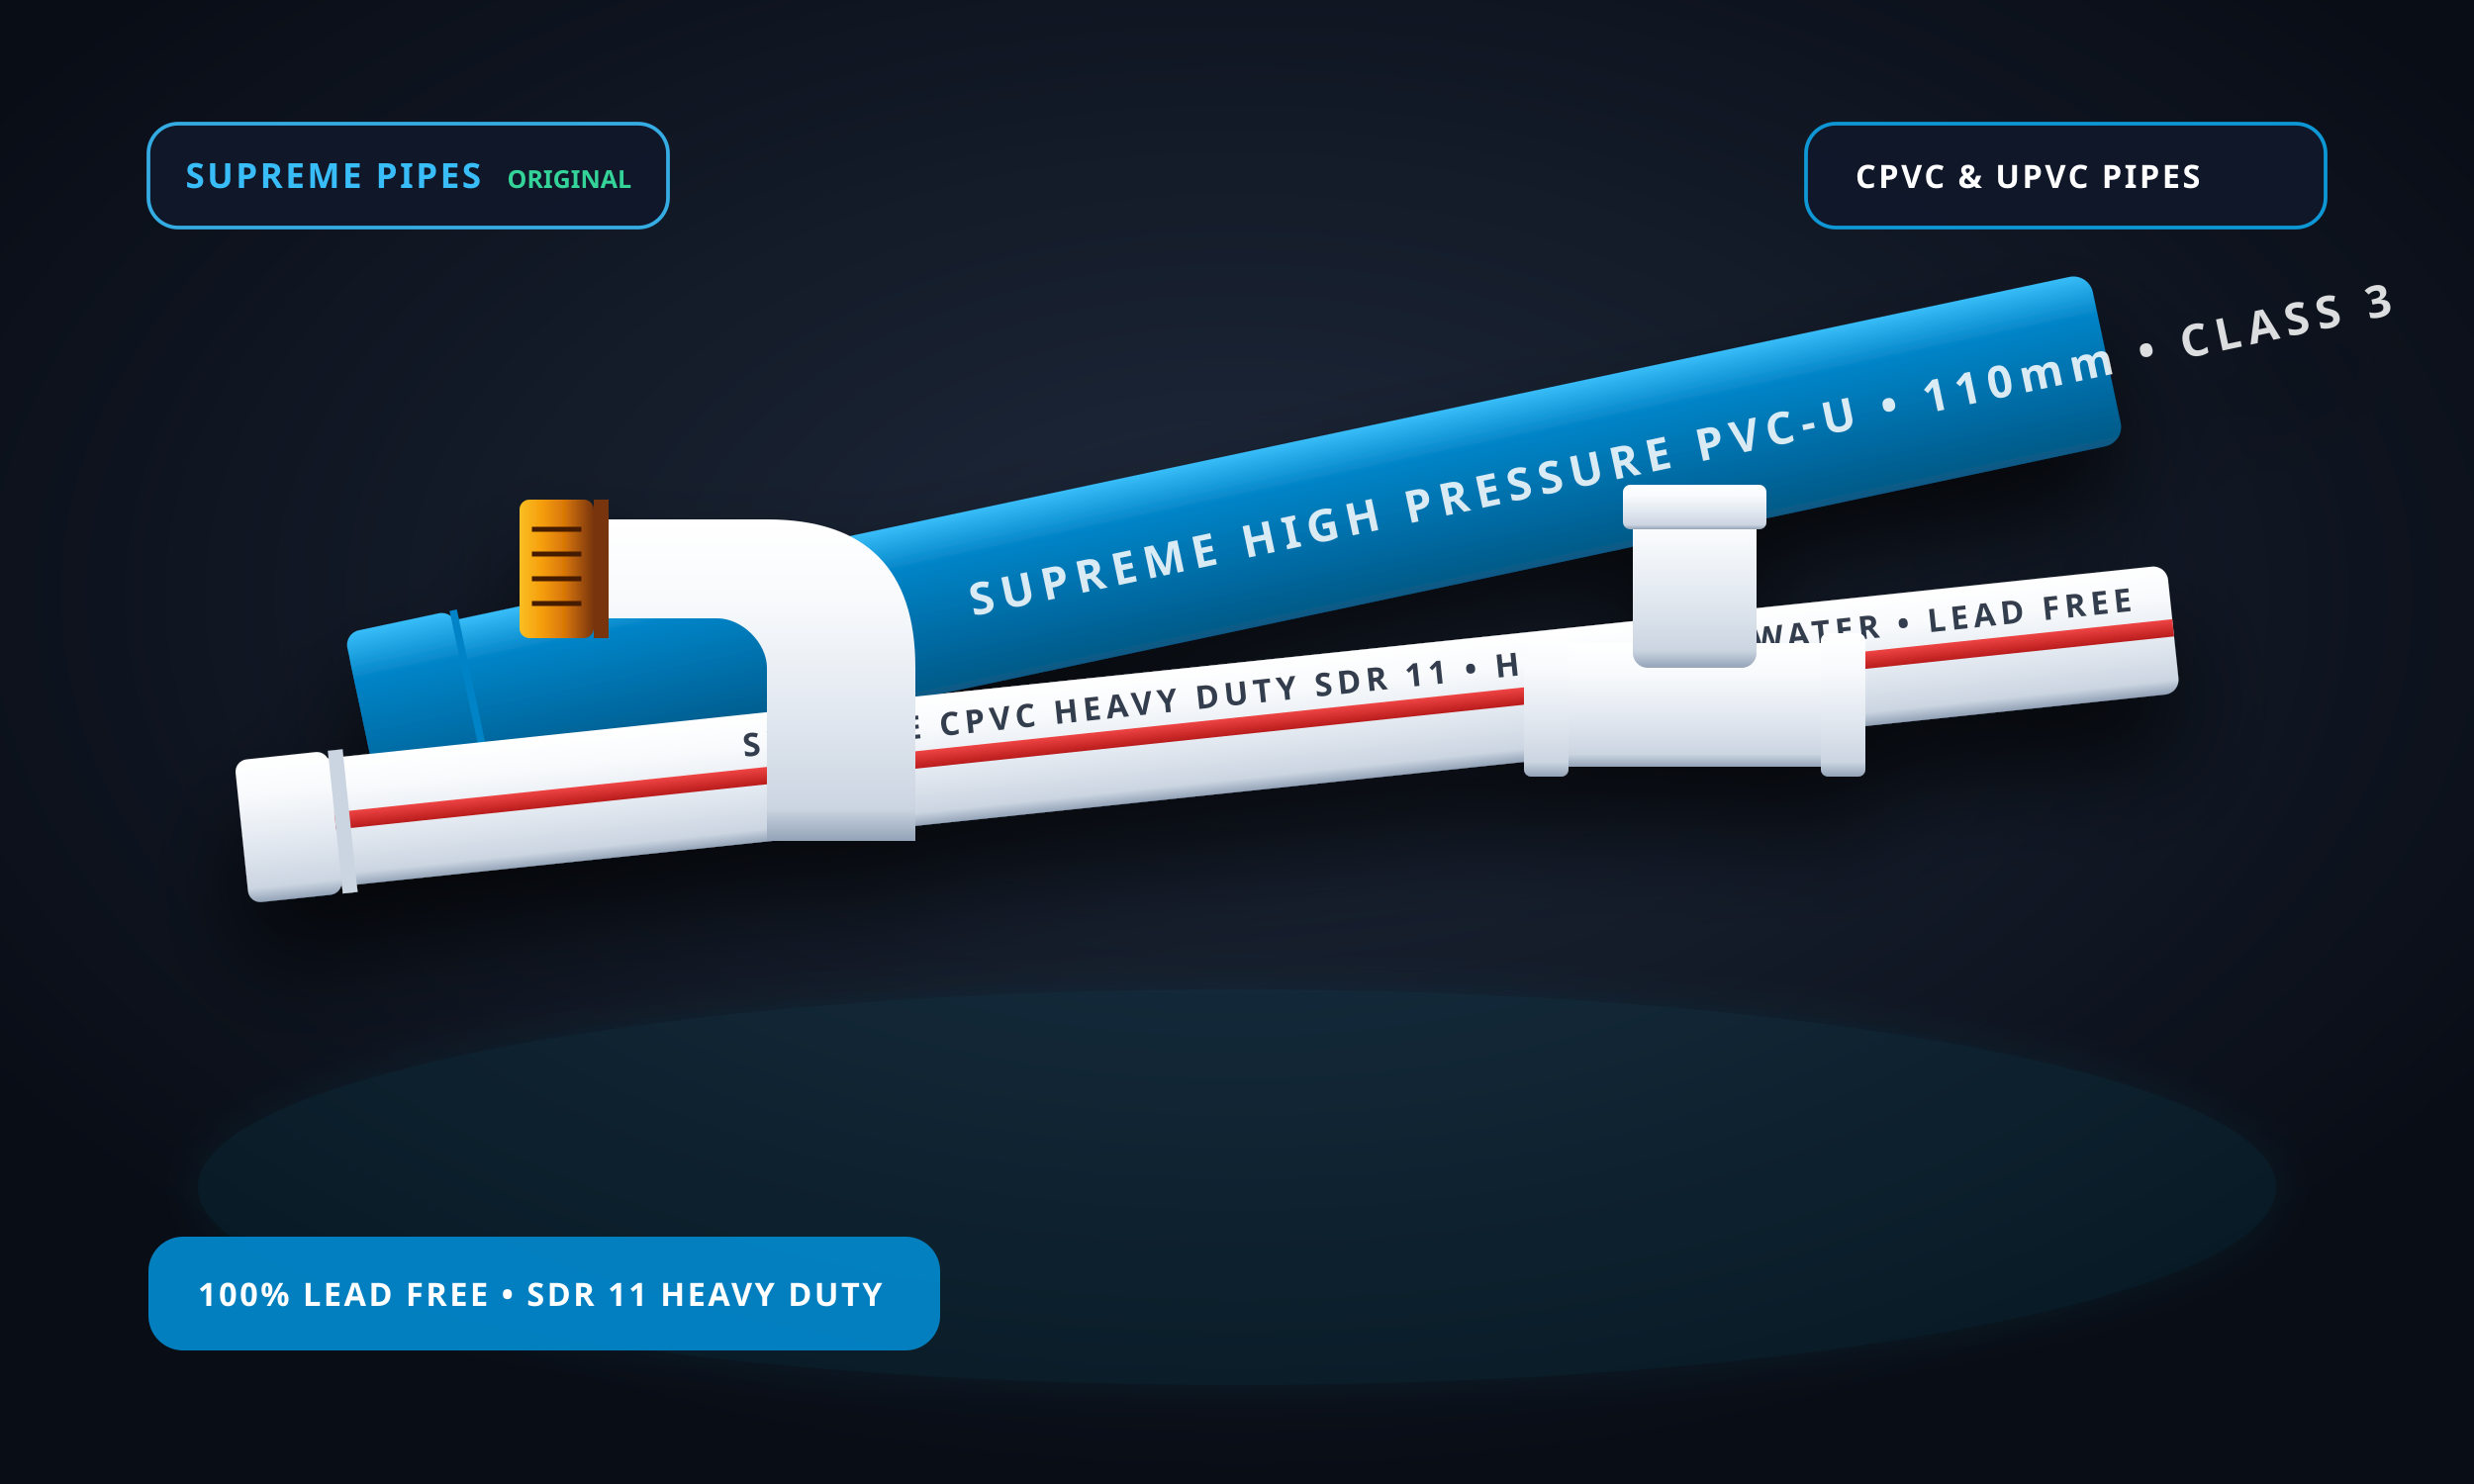
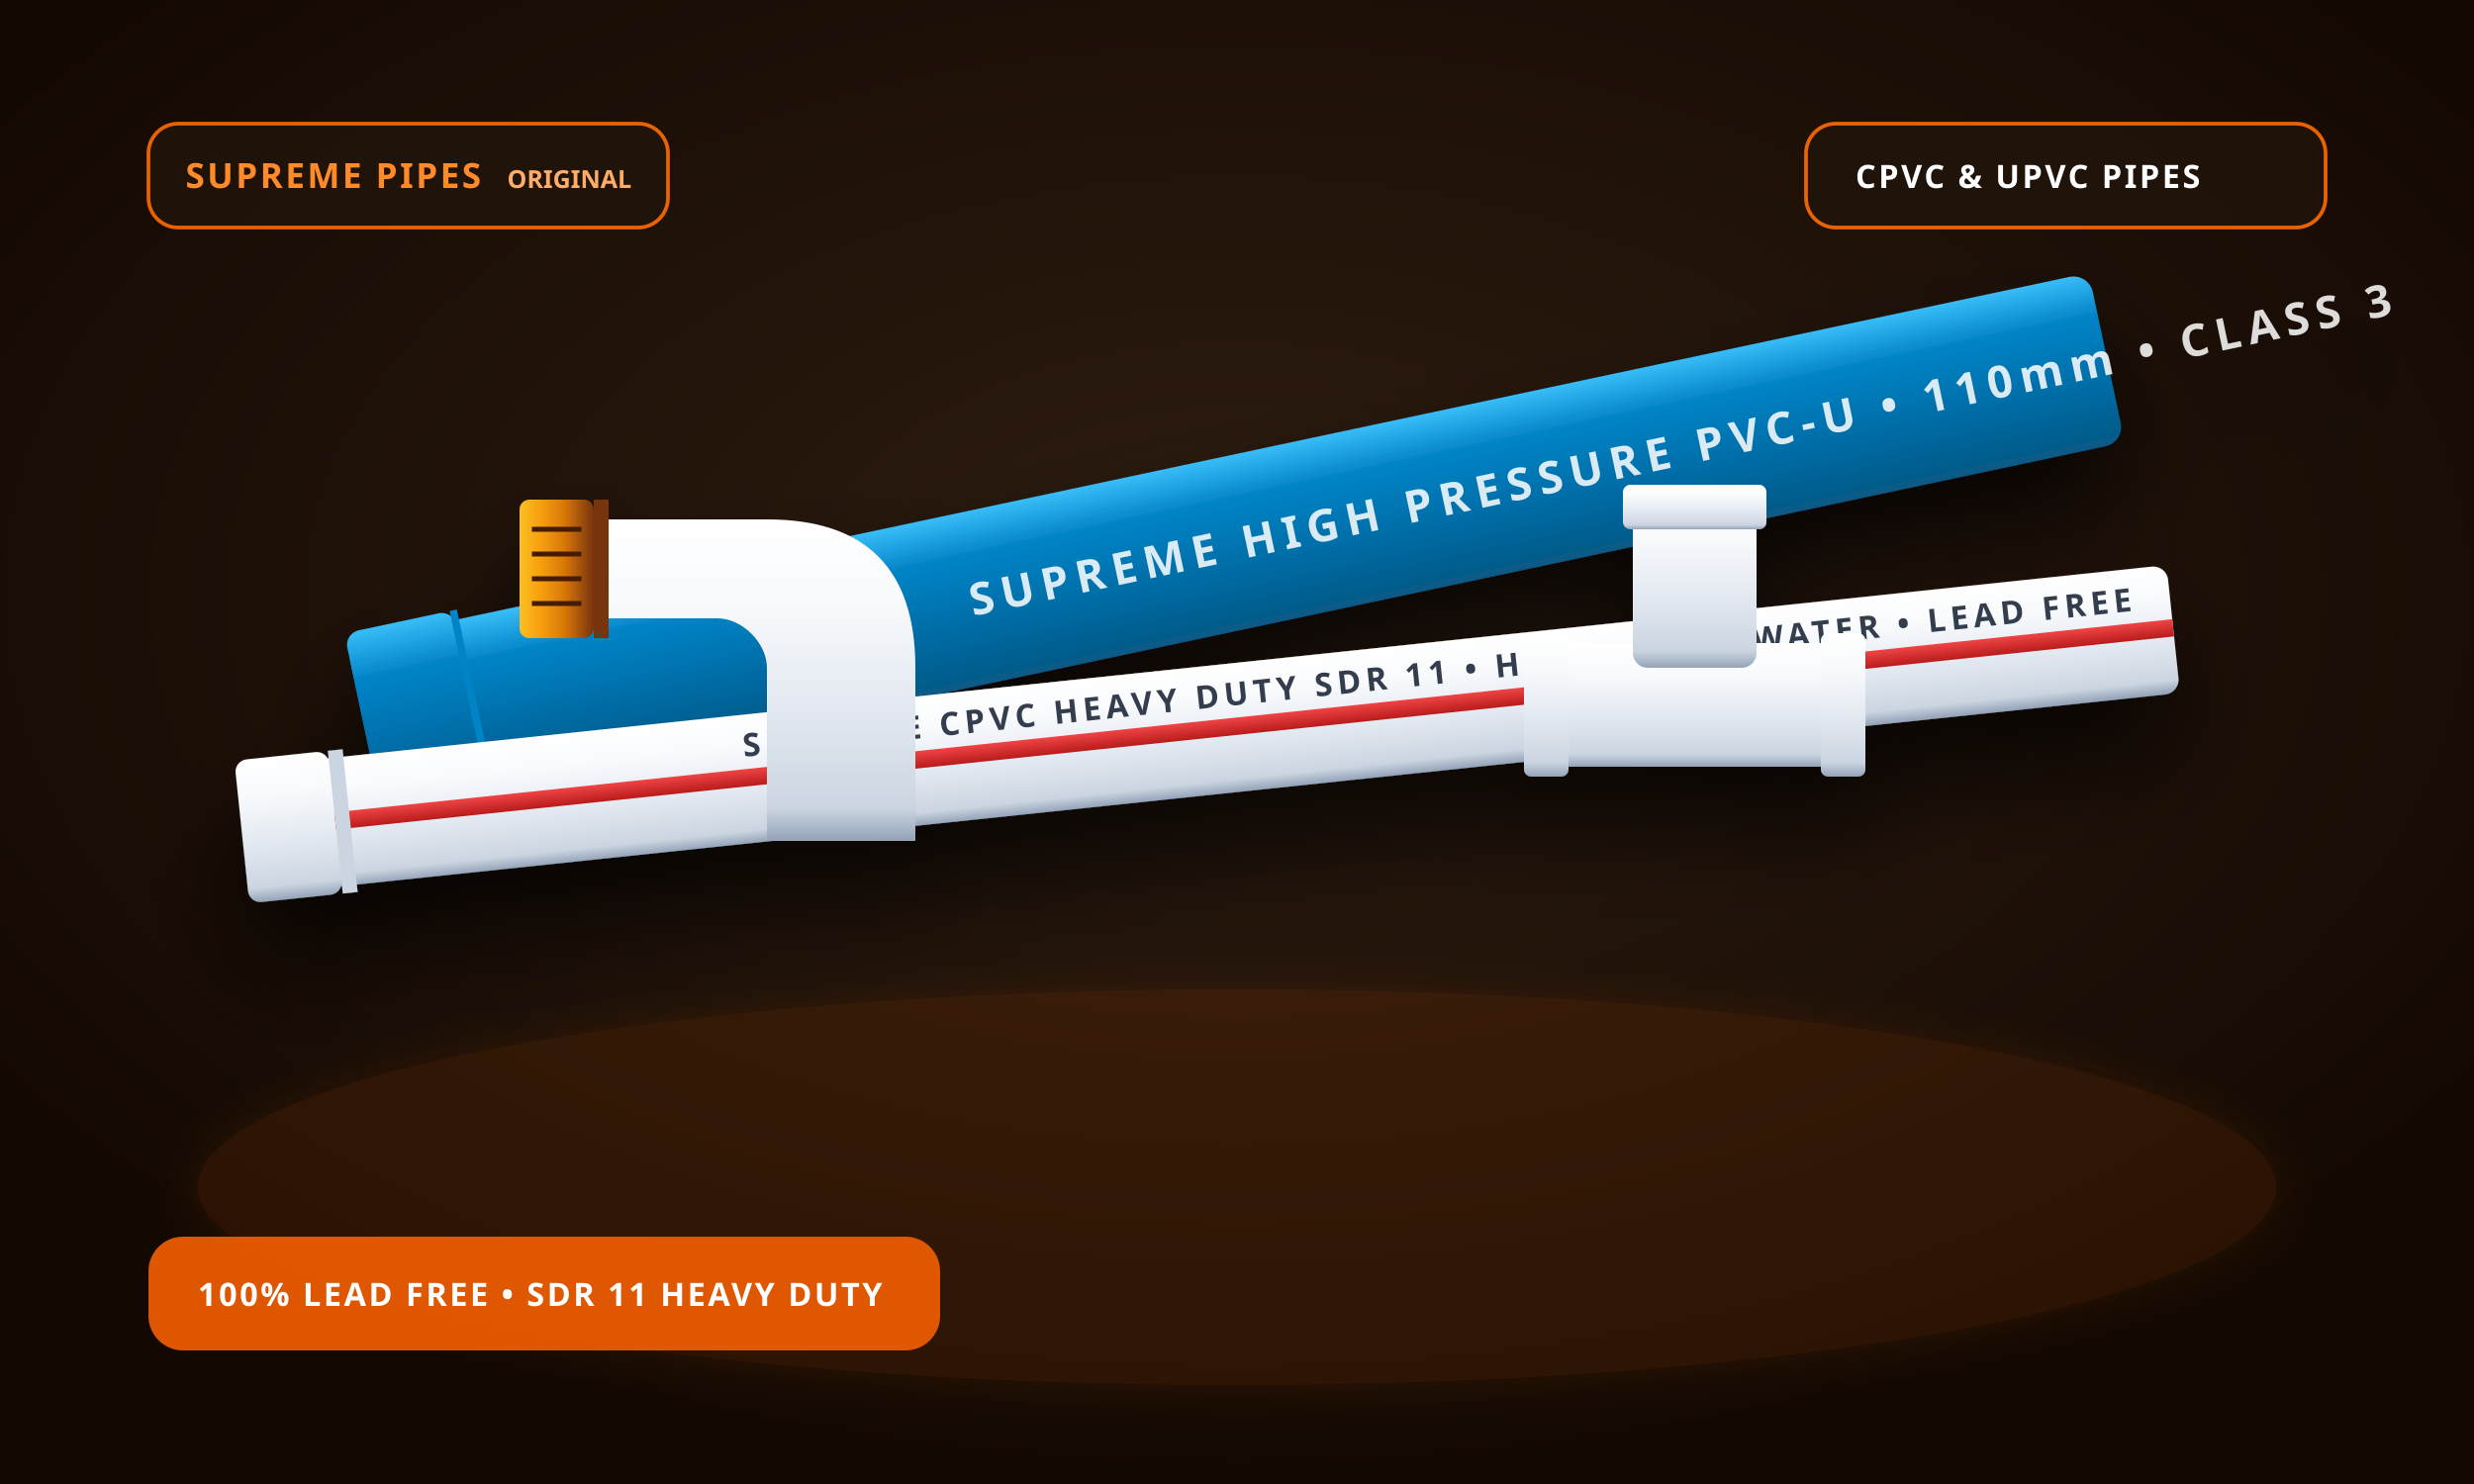
<svg xmlns="http://www.w3.org/2000/svg" viewBox="0 0 1000 600" width="1000" height="600">
  <defs>
    <radialGradient id="bgGrad" cx="50%" cy="40%" r="60%">
-       <stop offset="0%" stop-color="#1e293b" />
-       <stop offset="100%" stop-color="#090d16" />
+       <stop offset="0%" stop-color="#2E1D11" />
+       <stop offset="100%" stop-color="#140902" />
    </radialGradient>
    <linearGradient id="pipeCream" x1="0%" y1="0%" x2="0%" y2="100%">
      <stop offset="0%" stop-color="#ffffff" />
      <stop offset="25%" stop-color="#f8fafc" />
      <stop offset="60%" stop-color="#e2e8f0" />
      <stop offset="90%" stop-color="#cbd5e1" />
      <stop offset="100%" stop-color="#94a3b8" />
    </linearGradient>
    <linearGradient id="pipeBlue" x1="0%" y1="0%" x2="0%" y2="100%">
      <stop offset="0%" stop-color="#38bdf8" />
      <stop offset="25%" stop-color="#0284c7" />
      <stop offset="70%" stop-color="#0369a1" />
      <stop offset="100%" stop-color="#075985" />
    </linearGradient>
    <linearGradient id="brassGrad" x1="0%" y1="0%" x2="100%" y2="0%">
      <stop offset="0%" stop-color="#fbbf24" />
      <stop offset="30%" stop-color="#f59e0b" />
      <stop offset="60%" stop-color="#d97706" />
      <stop offset="100%" stop-color="#78350f" />
    </linearGradient>
    <linearGradient id="redStripe" x1="0%" y1="0%" x2="0%" y2="100%">
      <stop offset="0%" stop-color="#ef4444" />
      <stop offset="100%" stop-color="#b91c1c" />
    </linearGradient>
    <filter id="shadow" x="-20%" y="-20%" width="140%" height="140%">
      <feDropShadow dx="0" dy="25" stdDeviation="20" flood-color="#000000" flood-opacity="0.75" />
    </filter>
    <filter id="glow">
      <feGaussianBlur stdDeviation="8" result="coloredBlur" />
      <feMerge>
        <feMergeNode in="coloredBlur" />
        <feMergeNode in="SourceGraphic" />
      </feMerge>
    </filter>
  </defs>
  <rect width="1000" height="600" fill="url(#bgGrad)" />
-   <ellipse cx="500" cy="480" rx="420" ry="80" fill="#06b6d4" opacity="0.08" filter="url(#glow)" />
+   <ellipse cx="500" cy="480" rx="420" ry="80" fill="#FF6B00" opacity="0.10" filter="url(#glow)" />
  <g filter="url(#shadow)">
    <g transform="translate(140, 260) rotate(-12)">
      <rect x="0" y="0" width="720" height="70" rx="8" fill="url(#pipeBlue)" />
      <rect x="0" y="-4" width="45" height="78" rx="6" fill="url(#pipeBlue)" />
      <line x1="45" y1="-4" x2="45" y2="74" stroke="#0284c7" stroke-width="3" />
      <text x="250" y="42" font-family="sans-serif" font-weight="900" font-size="18" fill="#ffffff" opacity="0.85" letter-spacing="3">SUPREME HIGH PRESSURE PVC-U • 110mm • CLASS 3</text>
    </g>
    <g transform="translate(100, 310) rotate(-6)">
      <rect x="0" y="0" width="780" height="52" rx="6" fill="url(#pipeCream)" />
      <rect x="0" y="22" width="780" height="7" fill="url(#redStripe)" />
      <rect x="-5" y="-3" width="38" height="58" rx="5" fill="url(#pipeCream)" />
      <rect x="33" y="-3" width="6" height="58" fill="#cbd5e1" />
      <text x="200" y="17" font-family="sans-serif" font-weight="800" font-size="13" fill="#1e293b" opacity="0.9" letter-spacing="2">SUPREME CPVC HEAVY DUTY SDR 11 • HOT &amp; COLD WATER • LEAD FREE</text>
    </g>
    <g transform="translate(220, 210)">
      <path d="M 0,0 L 90,0 C 130,0 150,20 150,60 L 150,130 L 90,130 L 90,60 C 90,50 80,40 70,40 L 0,40 Z" fill="url(#pipeCream)" />
      <rect x="-10" y="-8" width="30" height="56" rx="4" fill="url(#brassGrad)" />
      <rect x="20" y="-8" width="6" height="56" fill="#78350f" />
      <line x1="-5" y1="4" x2="15" y2="4" stroke="#451a03" stroke-width="2" />
      <line x1="-5" y1="14" x2="15" y2="14" stroke="#451a03" stroke-width="2" />
      <line x1="-5" y1="24" x2="15" y2="24" stroke="#451a03" stroke-width="2" />
      <line x1="-5" y1="34" x2="15" y2="34" stroke="#451a03" stroke-width="2" />
    </g>
    <g transform="translate(620, 240)">
      <rect x="0" y="20" width="130" height="50" rx="6" fill="url(#pipeCream)" />
      <rect x="40" y="-40" width="50" height="70" rx="6" fill="url(#pipeCream)" />
      <rect x="-4" y="16" width="18" height="58" rx="3" fill="url(#pipeCream)" />
      <rect x="116" y="16" width="18" height="58" rx="3" fill="url(#pipeCream)" />
      <rect x="36" y="-44" width="58" height="18" rx="3" fill="url(#pipeCream)" />
    </g>
  </g>
  <g transform="translate(60, 50)">
-     <rect width="210" height="42" rx="12" fill="#0f172a" stroke="#38bdf8" stroke-width="1.5" opacity="0.9" />
-     <text x="15" y="26" font-family="sans-serif" font-weight="900" font-size="14" fill="#38bdf8" letter-spacing="1">SUPREME PIPES</text>
-     <text x="145" y="26" font-family="sans-serif" font-weight="800" font-size="10" fill="#34d399">ORIGINAL</text>
+     <rect width="210" height="42" rx="12" fill="#20140A" stroke="#FF6B00" stroke-width="1.5" opacity="0.9" />
+     <text x="15" y="26" font-family="sans-serif" font-weight="900" font-size="14" fill="#FF8A2A" letter-spacing="1">SUPREME PIPES</text>
+     <text x="145" y="26" font-family="sans-serif" font-weight="800" font-size="10" fill="#FFAD66">ORIGINAL</text>
  </g>
  <g transform="translate(730, 50)">
-     <rect width="210" height="42" rx="12" fill="#0f172a" stroke="#0ea5e9" stroke-width="1.5" opacity="0.9" />
+     <rect width="210" height="42" rx="12" fill="#20140A" stroke="#FF6B00" stroke-width="1.5" opacity="0.9" />
    <text x="20" y="26" font-family="sans-serif" font-weight="900" font-size="13" fill="#ffffff" letter-spacing="1">CPVC &amp; UPVC PIPES</text>
  </g>
  <g transform="translate(60, 500)">
-     <rect width="320" height="46" rx="14" fill="#0284c7" opacity="0.95" />
+     <rect width="320" height="46" rx="14" fill="#E85A00" opacity="0.95" />
    <text x="20" y="28" font-family="sans-serif" font-weight="900" font-size="13" fill="#ffffff" letter-spacing="1">100% LEAD FREE • SDR 11 HEAVY DUTY</text>
  </g>
</svg>
